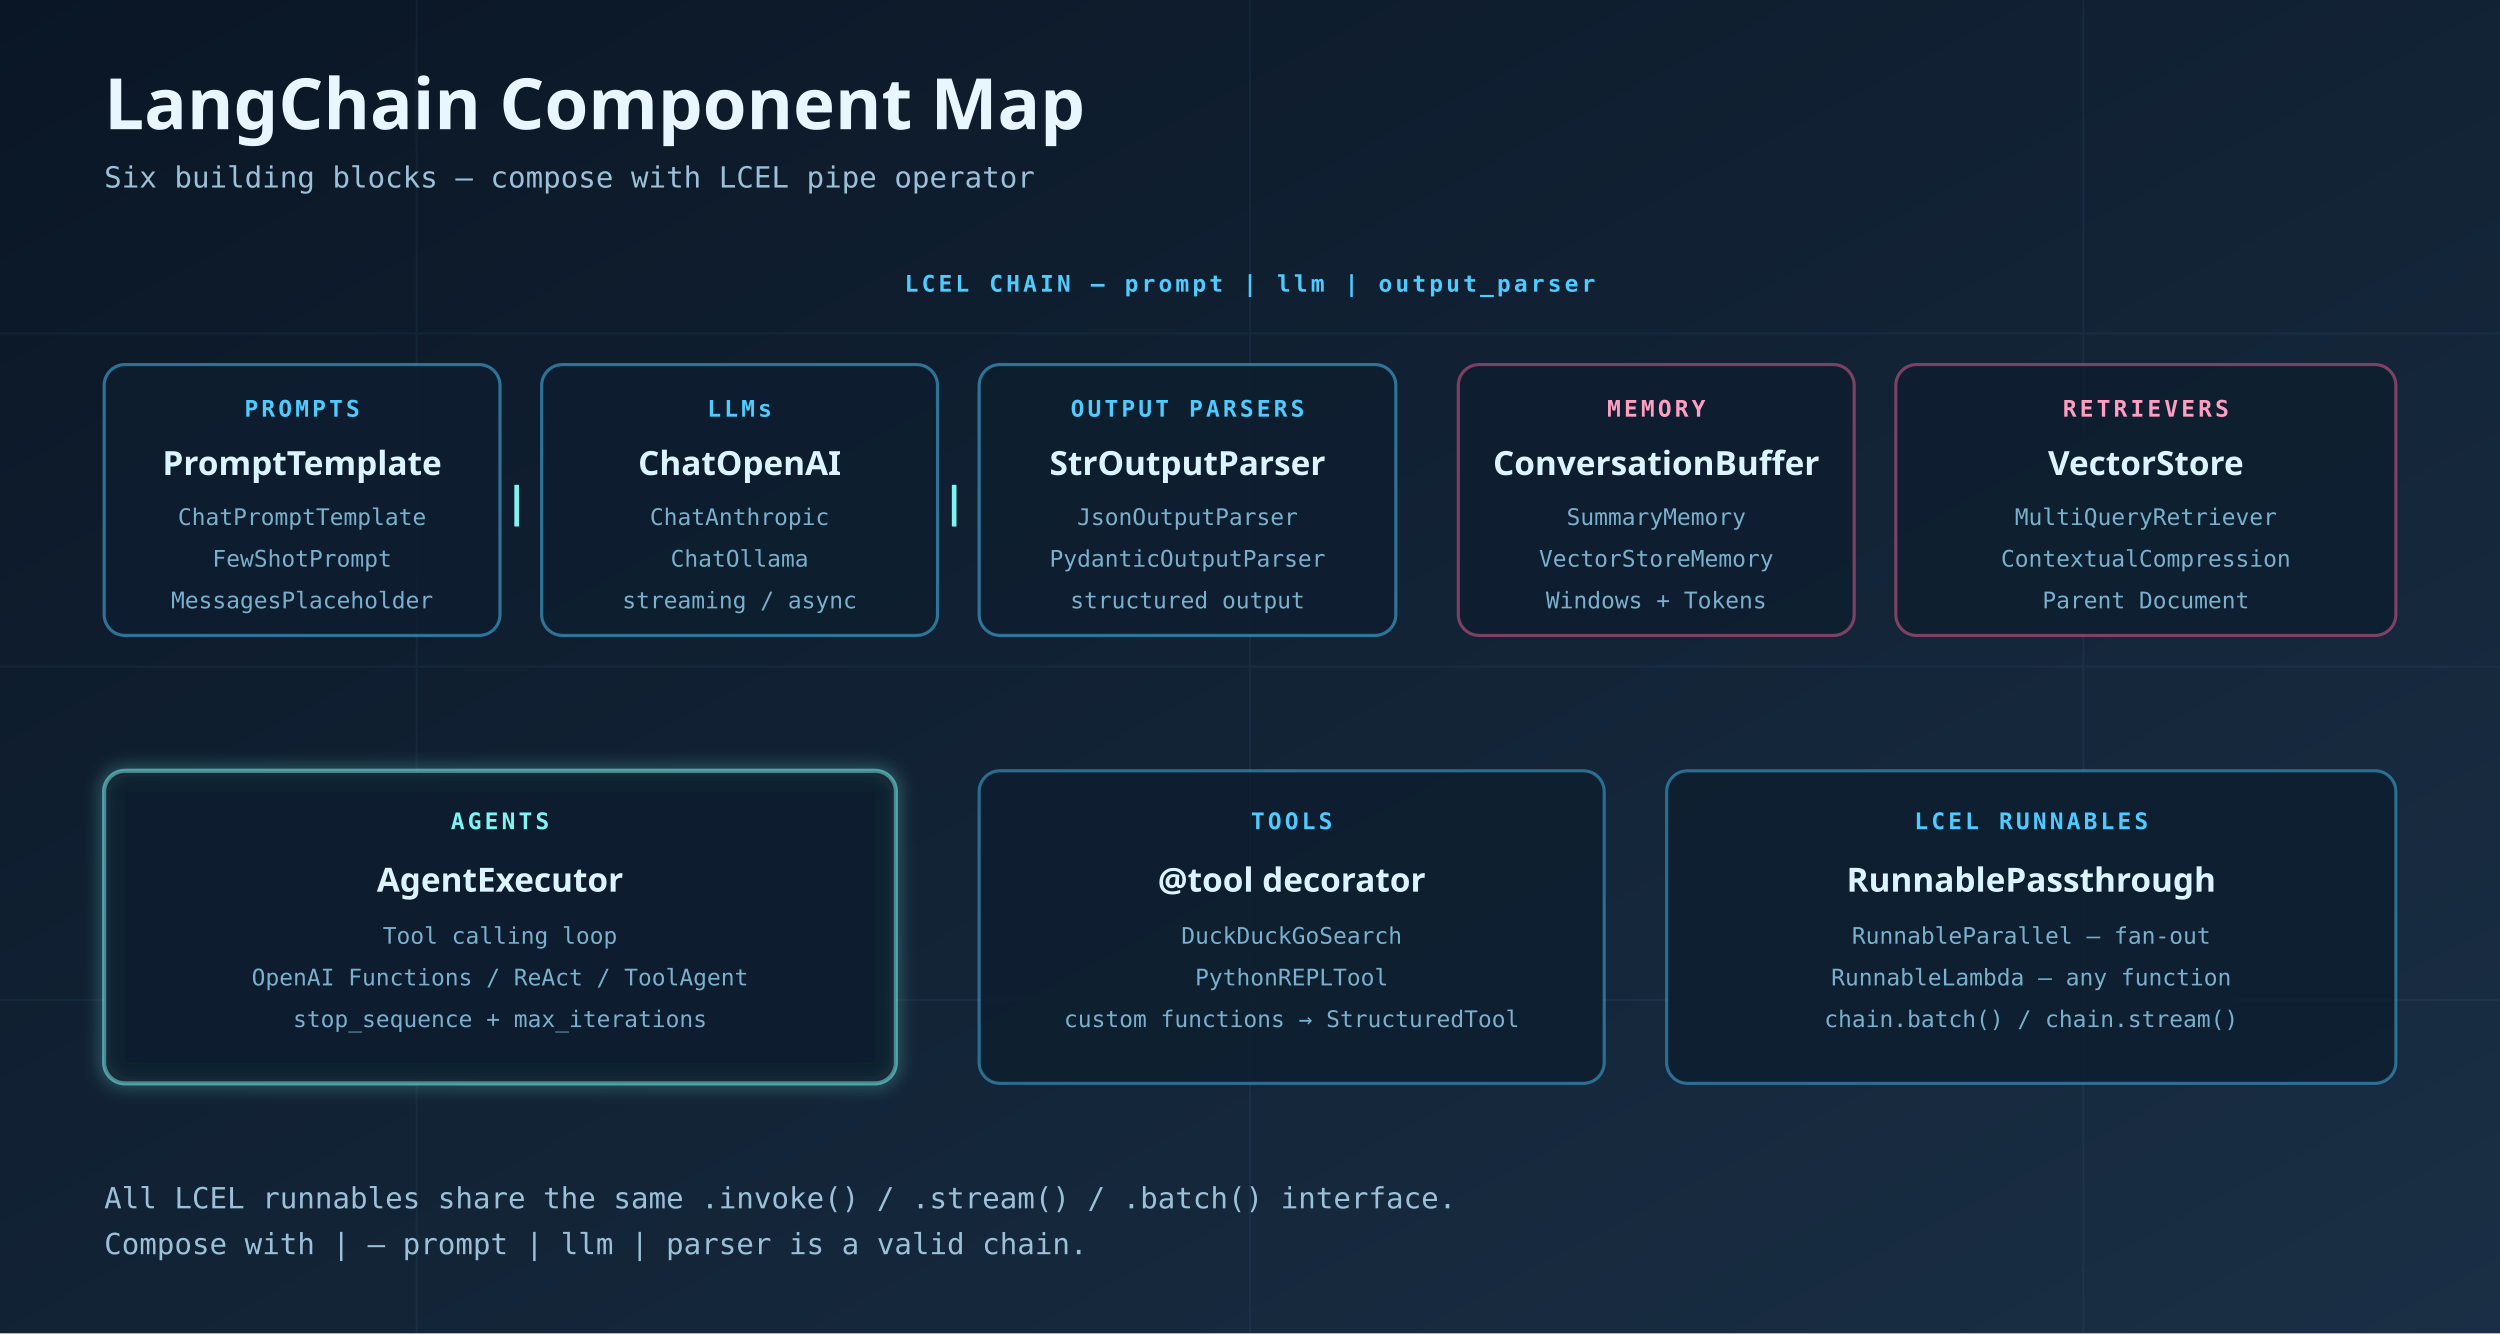
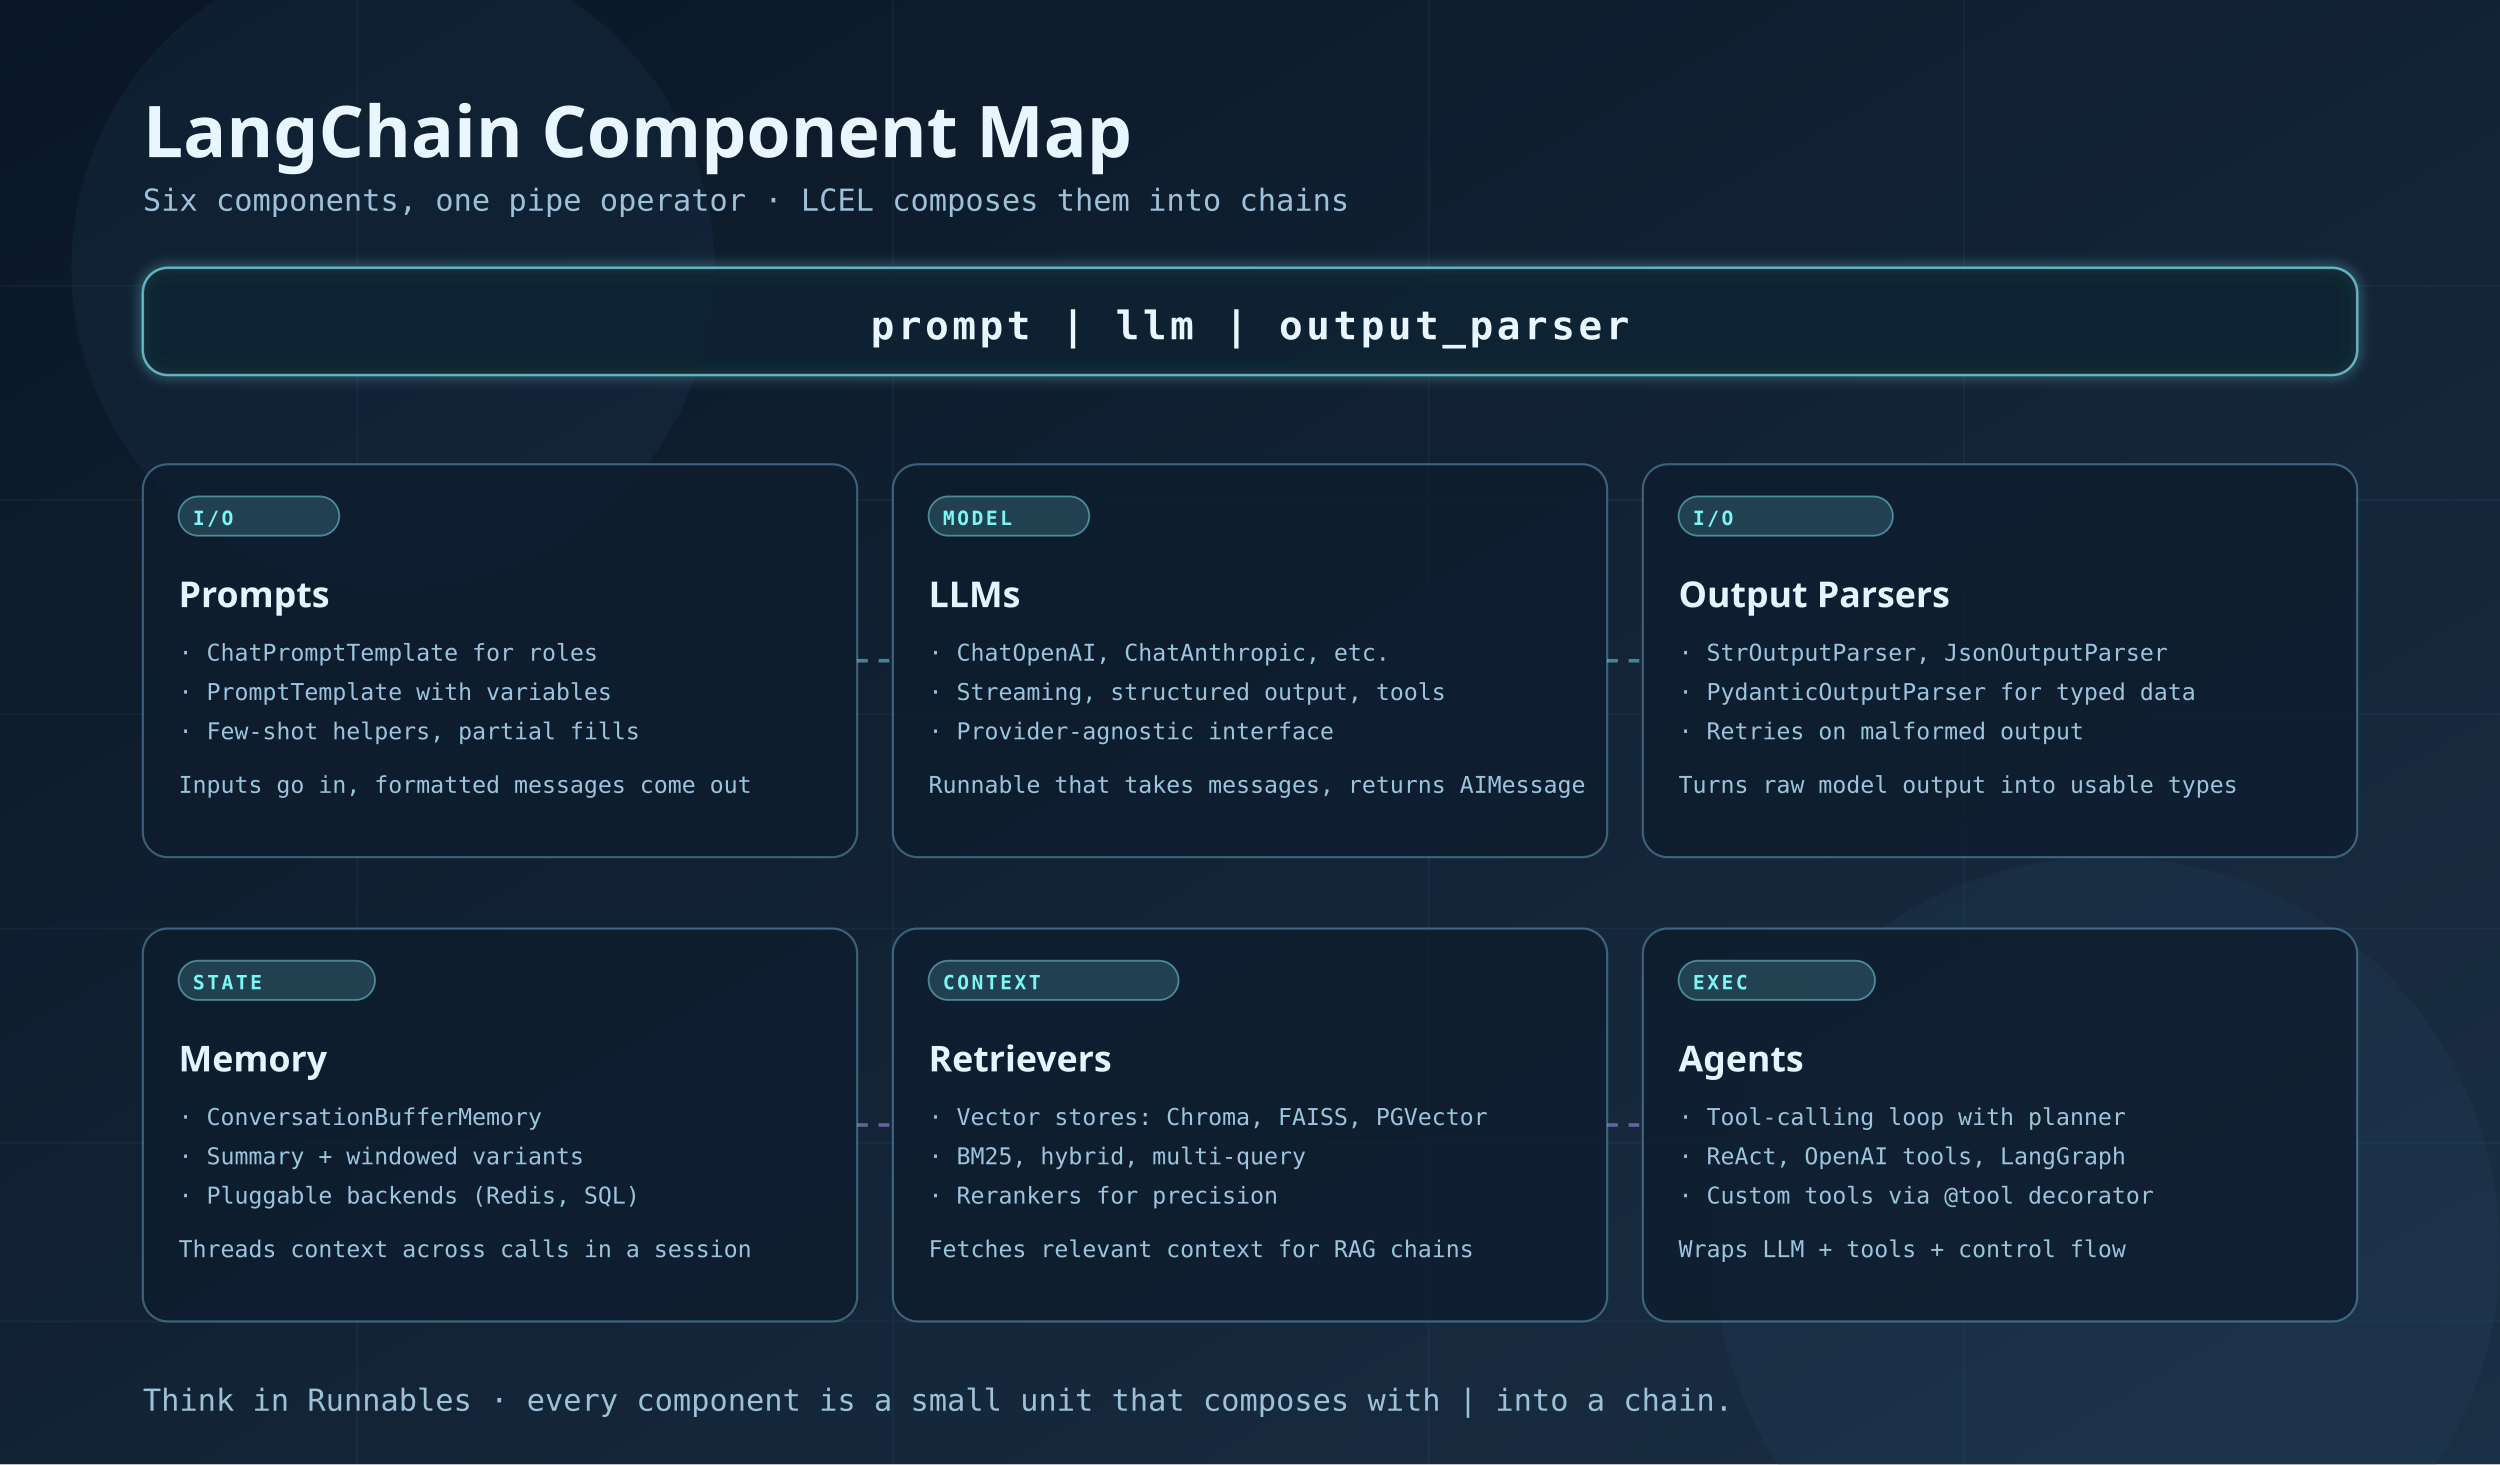
- <svg xmlns="http://www.w3.org/2000/svg" viewBox="0 0 1200 640" role="img" aria-labelledby="lccs-title lccs-desc">
+ <svg xmlns="http://www.w3.org/2000/svg" viewBox="0 0 1400 820" role="img" aria-labelledby="lccs-title lccs-desc">
  <defs>
-     <linearGradient id="lccs-bg" x1="0" x2="1" y1="0" y2="1">
+     <linearGradient id="bg" x1="0" x2="1" y1="0" y2="1">
      <stop offset="0%" stop-color="#0a1625" />
      <stop offset="100%" stop-color="#1a2f45" />
    </linearGradient>
-     <linearGradient id="lccs-cyan" x1="0" x2="1" y1="0" y2="0">
+     <linearGradient id="cyanLine" x1="0" x2="1" y1="0" y2="0">
      <stop offset="0%" stop-color="#4ecbff" />
      <stop offset="100%" stop-color="#7df5f2" />
    </linearGradient>
-     <linearGradient id="lccs-pink" x1="0" x2="1" y1="0" y2="0">
-       <stop offset="0%" stop-color="#ff6a9e" />
-       <stop offset="100%" stop-color="#ffc17d" />
+     <linearGradient id="ok" x1="0" x2="1" y1="0" y2="0">
+       <stop offset="0%" stop-color="#4ef2a5" />
+       <stop offset="100%" stop-color="#78ffe2" />
    </linearGradient>
-     <filter id="lccs-glow" x="-15%" y="-15%" width="130%" height="130%">
-       <feGaussianBlur stdDeviation="4" result="blur" />
+     <filter id="glow" x="-40%" y="-40%" width="180%" height="180%">
+       <feGaussianBlur stdDeviation="3.5" result="blur" />
      <feMerge>
        <feMergeNode in="blur" />
        <feMergeNode in="SourceGraphic" />
      </feMerge>
    </filter>
    <style>
-       .lccs-title { font: 700 34px 'Space Grotesk', sans-serif; fill: #e8f6ff; }
-       .lccs-sub   { font: 500 14px 'Space Mono', monospace; fill: #9bc0d8; }
-       .lccs-node  { font: 700 16px 'Space Grotesk', sans-serif; fill: #dbf4ff; }
-       .lccs-small { font: 500 11px 'Space Mono', monospace; fill: #7ab0cc; }
-       .lccs-tag   { font: 600 11px 'Space Mono', monospace; letter-spacing: 1.5px; }
-       .lccs-pipe  { font: 700 20px 'Space Mono', monospace; fill: #7df5f2; }
+       .title { font: 700 40px 'Space Grotesk', sans-serif; fill: #e9f6ff; }
+       .sub { font: 500 17px 'Space Mono', monospace; fill: #9dc1d8; }
+       .stepTitle { font: 700 20px 'Space Grotesk', sans-serif; fill: #e3f5ff; }
+       .stepText { font: 500 13px 'Space Mono', monospace; fill: #9bc4dd; }
+       .tagText { font: 700 11px 'Space Mono', monospace; fill: #7df5f2; letter-spacing: 1.4px; }
+       .okText { font: 700 12px 'Space Mono', monospace; fill: #6affc7; letter-spacing: 1.4px; }
+       .card { fill: rgba(14, 29, 46, 0.82); stroke: rgba(120, 179, 216, 0.44); stroke-width: 1.2; rx: 14; }
+       .lcel { font: 700 22px 'Space Mono', monospace; fill: #e9f6ff; letter-spacing: 2px; }
    </style>
  </defs>
-   <rect width="1200" height="640" fill="url(#lccs-bg)" />
+   <rect width="1400" height="820" fill="url(#bg)" />
  <g opacity="0.07" stroke="#5fa2d0" stroke-width="1">
-     <line x1="0" y1="160" x2="1200" y2="160" />
-     <line x1="0" y1="320" x2="1200" y2="320" />
-     <line x1="0" y1="480" x2="1200" y2="480" />
-     <line x1="200" y1="0" x2="200" y2="640" />
-     <line x1="600" y1="0" x2="600" y2="640" />
-     <line x1="1000" y1="0" x2="1000" y2="640" />
+     <path d="M0 160 H1400" />
+     <path d="M0 280 H1400" />
+     <path d="M0 400 H1400" />
+     <path d="M0 520 H1400" />
+     <path d="M0 640 H1400" />
+     <path d="M0 740 H1400" />
+     <path d="M200 0 V820" />
+     <path d="M500 0 V820" />
+     <path d="M800 0 V820" />
+     <path d="M1100 0 V820" />
  </g>
-   <text class="lccs-title" x="50" y="62">LangChain Component Map</text>
-   <text class="lccs-sub" x="50" y="90">Six building blocks — compose with LCEL pipe operator</text>
-   <text class="lccs-tag" x="600" y="140" text-anchor="middle" fill="#4ecbff">LCEL CHAIN — prompt | llm | output_parser</text>
-   <rect x="50" y="175" width="190" height="130" rx="10" fill="rgba(14,30,47,0.85)" stroke="rgba(78,203,255,0.5)" stroke-width="1.5" />
-   <text class="lccs-tag" x="145" y="200" text-anchor="middle" fill="#4ecbff">PROMPTS</text>
-   <text class="lccs-node" x="145" y="228" text-anchor="middle">PromptTemplate</text>
-   <text class="lccs-small" x="145" y="252" text-anchor="middle">ChatPromptTemplate</text>
-   <text class="lccs-small" x="145" y="272" text-anchor="middle">FewShotPrompt</text>
-   <text class="lccs-small" x="145" y="292" text-anchor="middle">MessagesPlaceholder</text>
-   <text class="lccs-pipe" x="248" y="248" text-anchor="middle">|</text>
-   <rect x="260" y="175" width="190" height="130" rx="10" fill="rgba(14,30,47,0.85)" stroke="rgba(78,203,255,0.5)" stroke-width="1.5" />
-   <text class="lccs-tag" x="355" y="200" text-anchor="middle" fill="#4ecbff">LLMs</text>
-   <text class="lccs-node" x="355" y="228" text-anchor="middle">ChatOpenAI</text>
-   <text class="lccs-small" x="355" y="252" text-anchor="middle">ChatAnthropic</text>
-   <text class="lccs-small" x="355" y="272" text-anchor="middle">ChatOllama</text>
-   <text class="lccs-small" x="355" y="292" text-anchor="middle">streaming / async</text>
-   <text class="lccs-pipe" x="458" y="248" text-anchor="middle">|</text>
-   <rect x="470" y="175" width="200" height="130" rx="10" fill="rgba(14,30,47,0.85)" stroke="rgba(78,203,255,0.5)" stroke-width="1.5" />
-   <text class="lccs-tag" x="570" y="200" text-anchor="middle" fill="#4ecbff">OUTPUT PARSERS</text>
-   <text class="lccs-node" x="570" y="228" text-anchor="middle">StrOutputParser</text>
-   <text class="lccs-small" x="570" y="252" text-anchor="middle">JsonOutputParser</text>
-   <text class="lccs-small" x="570" y="272" text-anchor="middle">PydanticOutputParser</text>
-   <text class="lccs-small" x="570" y="292" text-anchor="middle">structured output</text>
-   <rect x="700" y="175" width="190" height="130" rx="10" fill="rgba(14,30,47,0.85)" stroke="rgba(255,106,158,0.45)" stroke-width="1.5" />
-   <text class="lccs-tag" x="795" y="200" text-anchor="middle" fill="#ff9ec0">MEMORY</text>
-   <text class="lccs-node" x="795" y="228" text-anchor="middle" fill="#ffaac8">ConversationBuffer</text>
-   <text class="lccs-small" x="795" y="252" text-anchor="middle">SummaryMemory</text>
-   <text class="lccs-small" x="795" y="272" text-anchor="middle">VectorStoreMemory</text>
-   <text class="lccs-small" x="795" y="292" text-anchor="middle">Windows + Tokens</text>
-   <rect x="910" y="175" width="240" height="130" rx="10" fill="rgba(14,30,47,0.85)" stroke="rgba(255,106,158,0.45)" stroke-width="1.5" />
-   <text class="lccs-tag" x="1030" y="200" text-anchor="middle" fill="#ff9ec0">RETRIEVERS</text>
-   <text class="lccs-node" x="1030" y="228" text-anchor="middle" fill="#ffaac8">VectorStore</text>
-   <text class="lccs-small" x="1030" y="252" text-anchor="middle">MultiQueryRetriever</text>
-   <text class="lccs-small" x="1030" y="272" text-anchor="middle">ContextualCompression</text>
-   <text class="lccs-small" x="1030" y="292" text-anchor="middle">Parent Document</text>
-   <rect x="50" y="370" width="380" height="150" rx="10" fill="rgba(14,30,47,0.85)" stroke="rgba(125,245,242,0.5)" stroke-width="2" filter="url(#lccs-glow)" />
-   <text class="lccs-tag" x="240" y="398" text-anchor="middle" fill="#7df5f2">AGENTS</text>
-   <text class="lccs-node" x="240" y="428" text-anchor="middle" fill="#7df5f2">AgentExecutor</text>
-   <text class="lccs-small" x="240" y="453" text-anchor="middle">Tool calling loop</text>
-   <text class="lccs-small" x="240" y="473" text-anchor="middle">OpenAI Functions / ReAct / ToolAgent</text>
-   <text class="lccs-small" x="240" y="493" text-anchor="middle">stop_sequence + max_iterations</text>
-   <rect x="470" y="370" width="300" height="150" rx="10" fill="rgba(14,30,47,0.85)" stroke="rgba(78,203,255,0.45)" stroke-width="1.5" />
-   <text class="lccs-tag" x="620" y="398" text-anchor="middle" fill="#4ecbff">TOOLS</text>
-   <text class="lccs-node" x="620" y="428" text-anchor="middle">@tool decorator</text>
-   <text class="lccs-small" x="620" y="453" text-anchor="middle">DuckDuckGoSearch</text>
-   <text class="lccs-small" x="620" y="473" text-anchor="middle">PythonREPLTool</text>
-   <text class="lccs-small" x="620" y="493" text-anchor="middle">custom functions → StructuredTool</text>
-   <rect x="800" y="370" width="350" height="150" rx="10" fill="rgba(14,30,47,0.85)" stroke="rgba(78,203,255,0.45)" stroke-width="1.5" />
-   <text class="lccs-tag" x="975" y="398" text-anchor="middle" fill="#4ecbff">LCEL RUNNABLES</text>
-   <text class="lccs-node" x="975" y="428" text-anchor="middle">RunnablePassthrough</text>
-   <text class="lccs-small" x="975" y="453" text-anchor="middle">RunnableParallel — fan-out</text>
-   <text class="lccs-small" x="975" y="473" text-anchor="middle">RunnableLambda — any function</text>
-   <text class="lccs-small" x="975" y="493" text-anchor="middle">chain.batch() / chain.stream()</text>
-   <text class="lccs-sub" x="50" y="580">All LCEL runnables share the same .invoke() / .stream() / .batch() interface.</text>
-   <text class="lccs-sub" x="50" y="602">Compose with | — prompt | llm | parser is a valid chain.</text>
+   <g opacity="0.14">
+     <circle cx="220" cy="150" r="180" fill="#2f4f74" />
+     <circle cx="1180" cy="700" r="220" fill="#2c4f6b" />
+   </g>
+   <text class="title" x="80" y="88">LangChain Component Map</text>
+   <text class="sub" x="80" y="118">Six components, one pipe operator · LCEL composes them into chains</text>
+   <rect x="80" y="150" width="1240" height="60" rx="14" fill="rgba(14, 34, 48, 0.88)" stroke="rgba(126, 230, 240, 0.7)" stroke-width="1.4" filter="url(#glow)" />
+   <text class="lcel" x="700" y="190" text-anchor="middle">prompt | llm | output_parser</text>
+   <rect class="card" x="80" y="260" width="400" height="220" />
+   <rect x="100" y="278" width="90" height="22" rx="11" fill="rgba(126,230,240,0.18)" stroke="rgba(126,230,240,0.5)" />
+   <text x="108" y="294" class="tagText">I/O</text>
+   <text class="stepTitle" x="100" y="340">Prompts</text>
+   <text class="stepText" x="100" y="370">· ChatPromptTemplate for roles</text>
+   <text class="stepText" x="100" y="392">· PromptTemplate with variables</text>
+   <text class="stepText" x="100" y="414">· Few-shot helpers, partial fills</text>
+   <text class="stepText" x="100" y="444">Inputs go in, formatted messages come out</text>
+   <rect class="card" x="500" y="260" width="400" height="220" />
+   <rect x="520" y="278" width="90" height="22" rx="11" fill="rgba(126,230,240,0.18)" stroke="rgba(126,230,240,0.5)" />
+   <text x="528" y="294" class="tagText">MODEL</text>
+   <text class="stepTitle" x="520" y="340">LLMs</text>
+   <text class="stepText" x="520" y="370">· ChatOpenAI, ChatAnthropic, etc.</text>
+   <text class="stepText" x="520" y="392">· Streaming, structured output, tools</text>
+   <text class="stepText" x="520" y="414">· Provider-agnostic interface</text>
+   <text class="stepText" x="520" y="444">Runnable that takes messages, returns AIMessage</text>
+   <rect class="card" x="920" y="260" width="400" height="220" />
+   <rect x="940" y="278" width="120" height="22" rx="11" fill="rgba(126,230,240,0.18)" stroke="rgba(126,230,240,0.5)" />
+   <text x="948" y="294" class="tagText">I/O</text>
+   <text class="stepTitle" x="940" y="340">Output Parsers</text>
+   <text class="stepText" x="940" y="370">· StrOutputParser, JsonOutputParser</text>
+   <text class="stepText" x="940" y="392">· PydanticOutputParser for typed data</text>
+   <text class="stepText" x="940" y="414">· Retries on malformed output</text>
+   <text class="stepText" x="940" y="444">Turns raw model output into usable types</text>
+   <rect class="card" x="80" y="520" width="400" height="220" />
+   <rect x="100" y="538" width="110" height="22" rx="11" fill="rgba(126,230,240,0.18)" stroke="rgba(126,230,240,0.5)" />
+   <text x="108" y="554" class="tagText">STATE</text>
+   <text class="stepTitle" x="100" y="600">Memory</text>
+   <text class="stepText" x="100" y="630">· ConversationBufferMemory</text>
+   <text class="stepText" x="100" y="652">· Summary + windowed variants</text>
+   <text class="stepText" x="100" y="674">· Pluggable backends (Redis, SQL)</text>
+   <text class="stepText" x="100" y="704">Threads context across calls in a session</text>
+   <rect class="card" x="500" y="520" width="400" height="220" />
+   <rect x="520" y="538" width="140" height="22" rx="11" fill="rgba(126,230,240,0.18)" stroke="rgba(126,230,240,0.5)" />
+   <text x="528" y="554" class="tagText">CONTEXT</text>
+   <text class="stepTitle" x="520" y="600">Retrievers</text>
+   <text class="stepText" x="520" y="630">· Vector stores: Chroma, FAISS, PGVector</text>
+   <text class="stepText" x="520" y="652">· BM25, hybrid, multi-query</text>
+   <text class="stepText" x="520" y="674">· Rerankers for precision</text>
+   <text class="stepText" x="520" y="704">Fetches relevant context for RAG chains</text>
+   <rect class="card" x="920" y="520" width="400" height="220" />
+   <rect x="940" y="538" width="110" height="22" rx="11" fill="rgba(126,230,240,0.18)" stroke="rgba(126,230,240,0.5)" />
+   <text x="948" y="554" class="tagText">EXEC</text>
+   <text class="stepTitle" x="940" y="600">Agents</text>
+   <text class="stepText" x="940" y="630">· Tool-calling loop with planner</text>
+   <text class="stepText" x="940" y="652">· ReAct, OpenAI tools, LangGraph</text>
+   <text class="stepText" x="940" y="674">· Custom tools via @tool decorator</text>
+   <text class="stepText" x="940" y="704">Wraps LLM + tools + control flow</text>
+   <g fill="none" stroke-width="2" stroke-dasharray="6 6" stroke="rgba(126, 230, 240, 0.5)">
+     <path d="M480 370 H500" />
+     <path d="M900 370 H920" />
+   </g>
+   <g fill="none" stroke-width="2" stroke-dasharray="6 6" stroke="rgba(178, 146, 240, 0.55)">
+     <path d="M480 630 H500" />
+     <path d="M900 630 H920" />
+   </g>
+   <text class="sub" x="80" y="790">Think in Runnables · every component is a small unit that composes with | into a chain.</text>
</svg>
